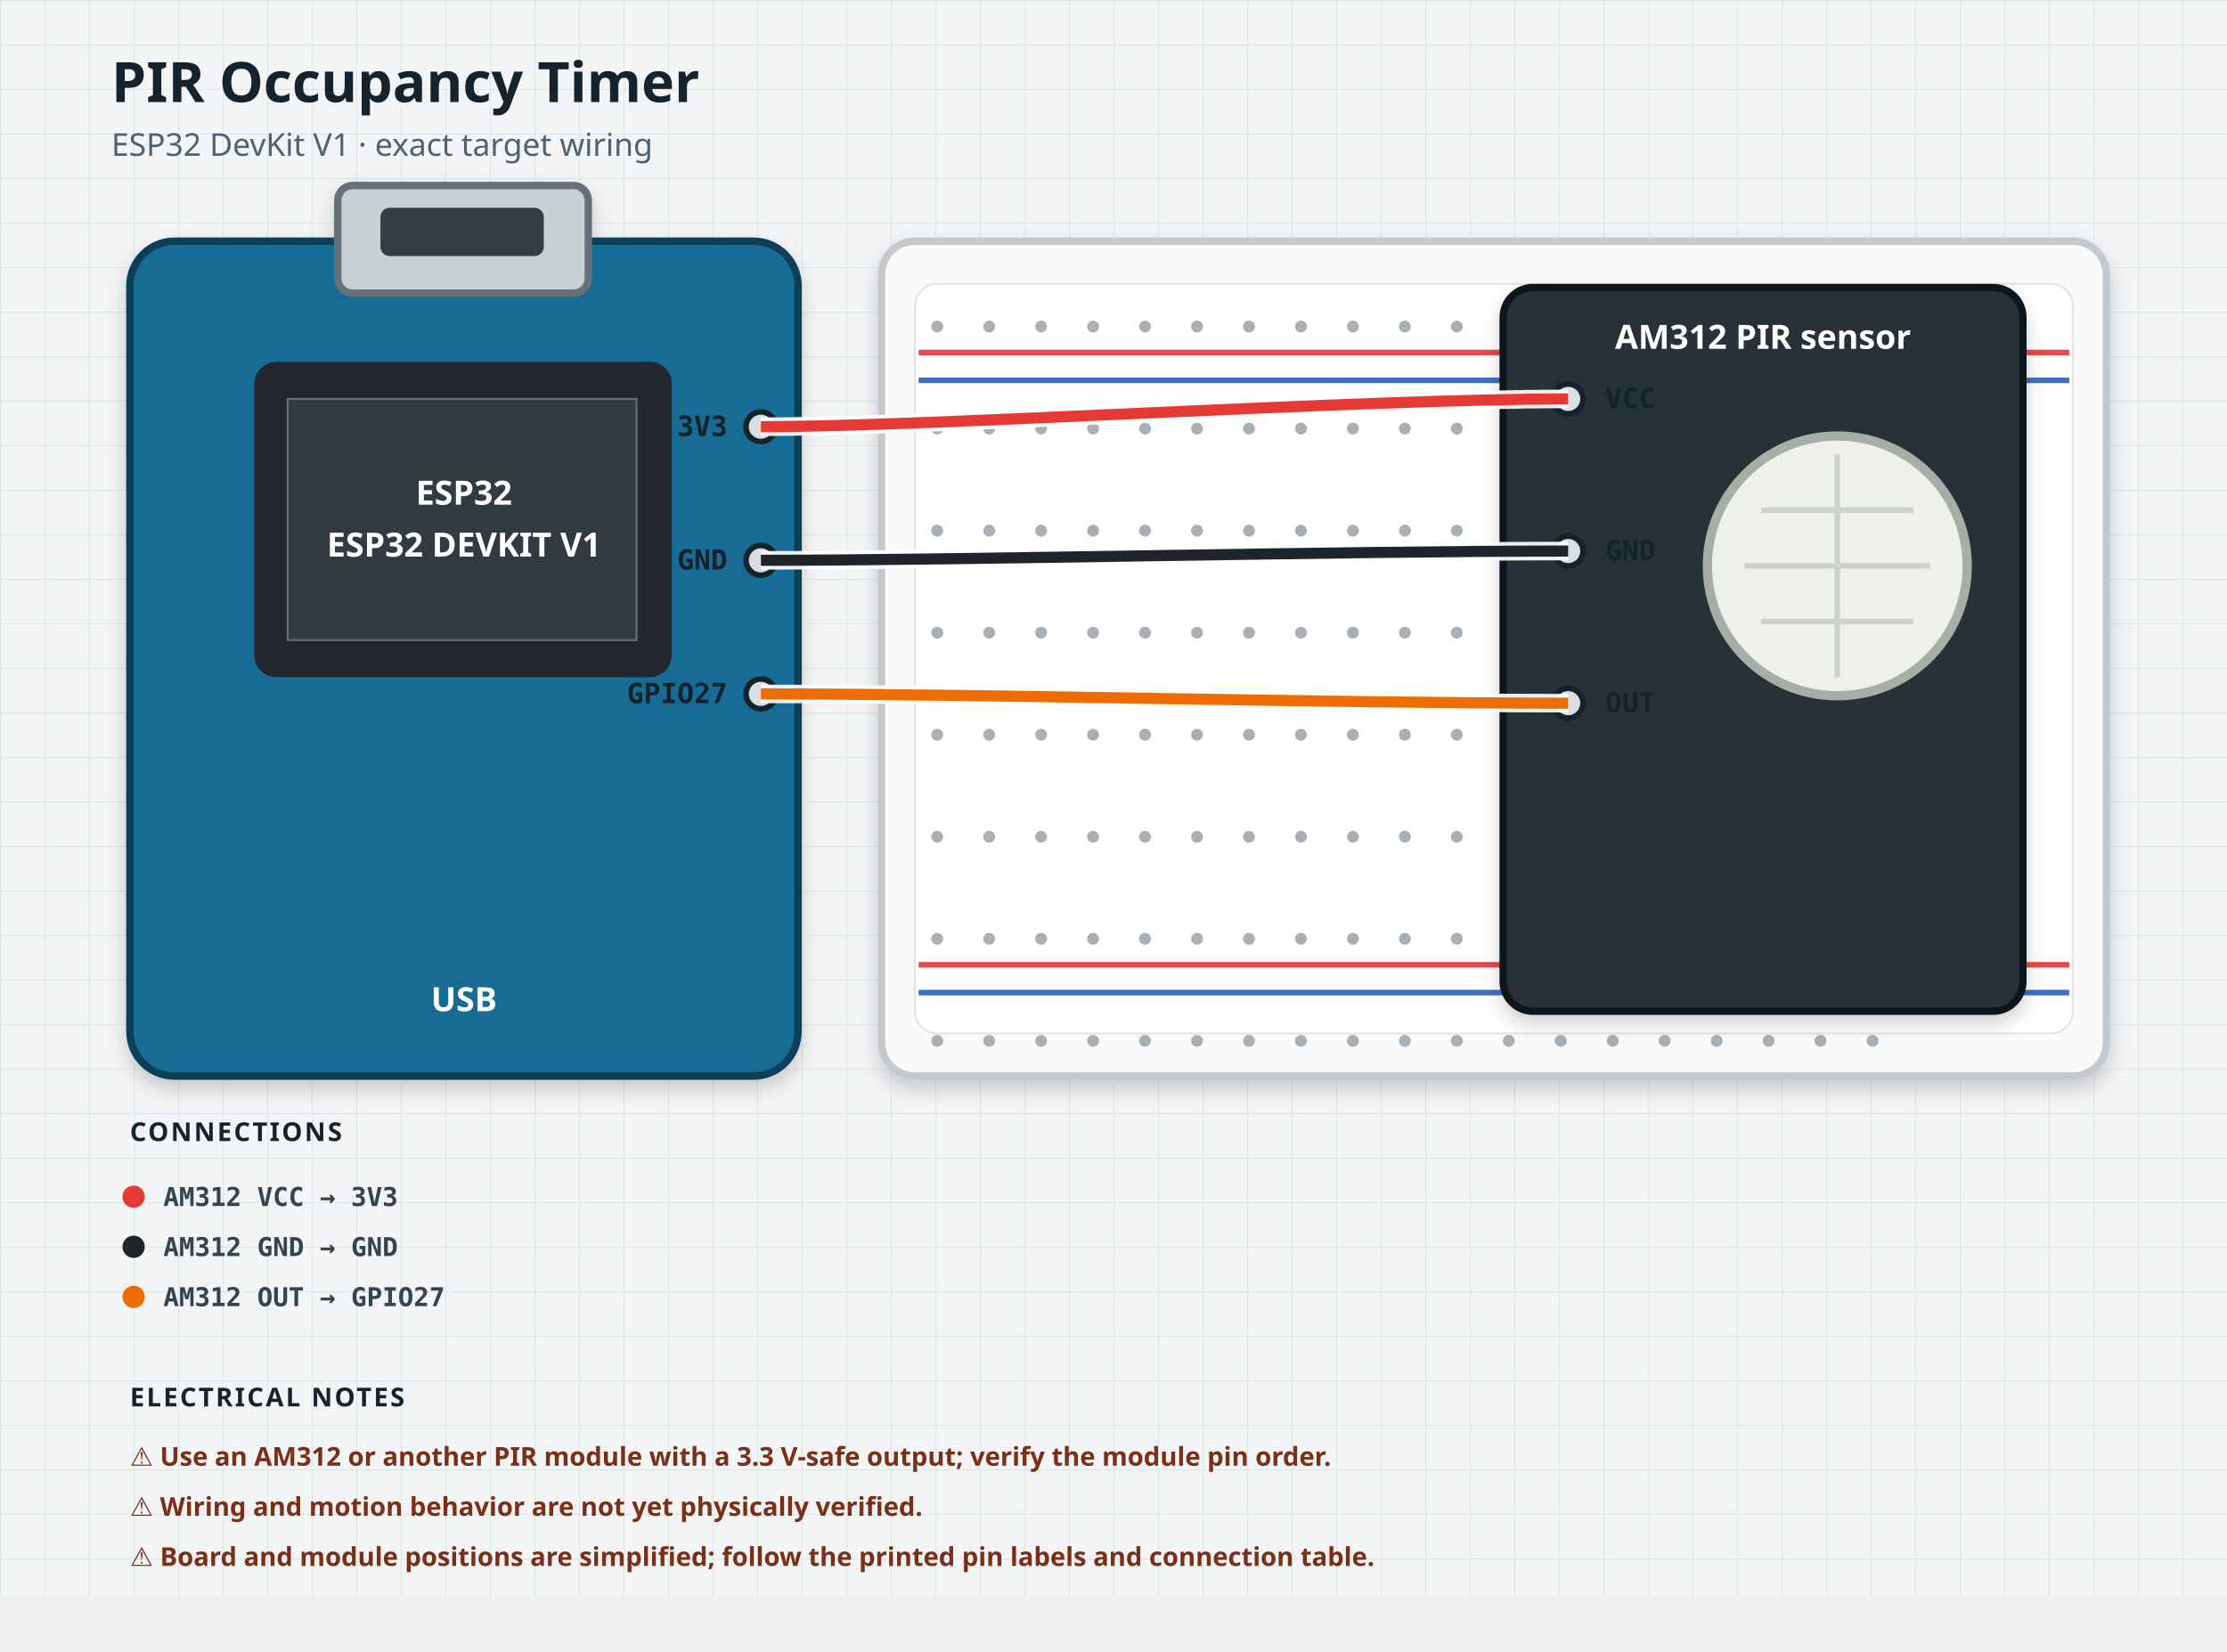
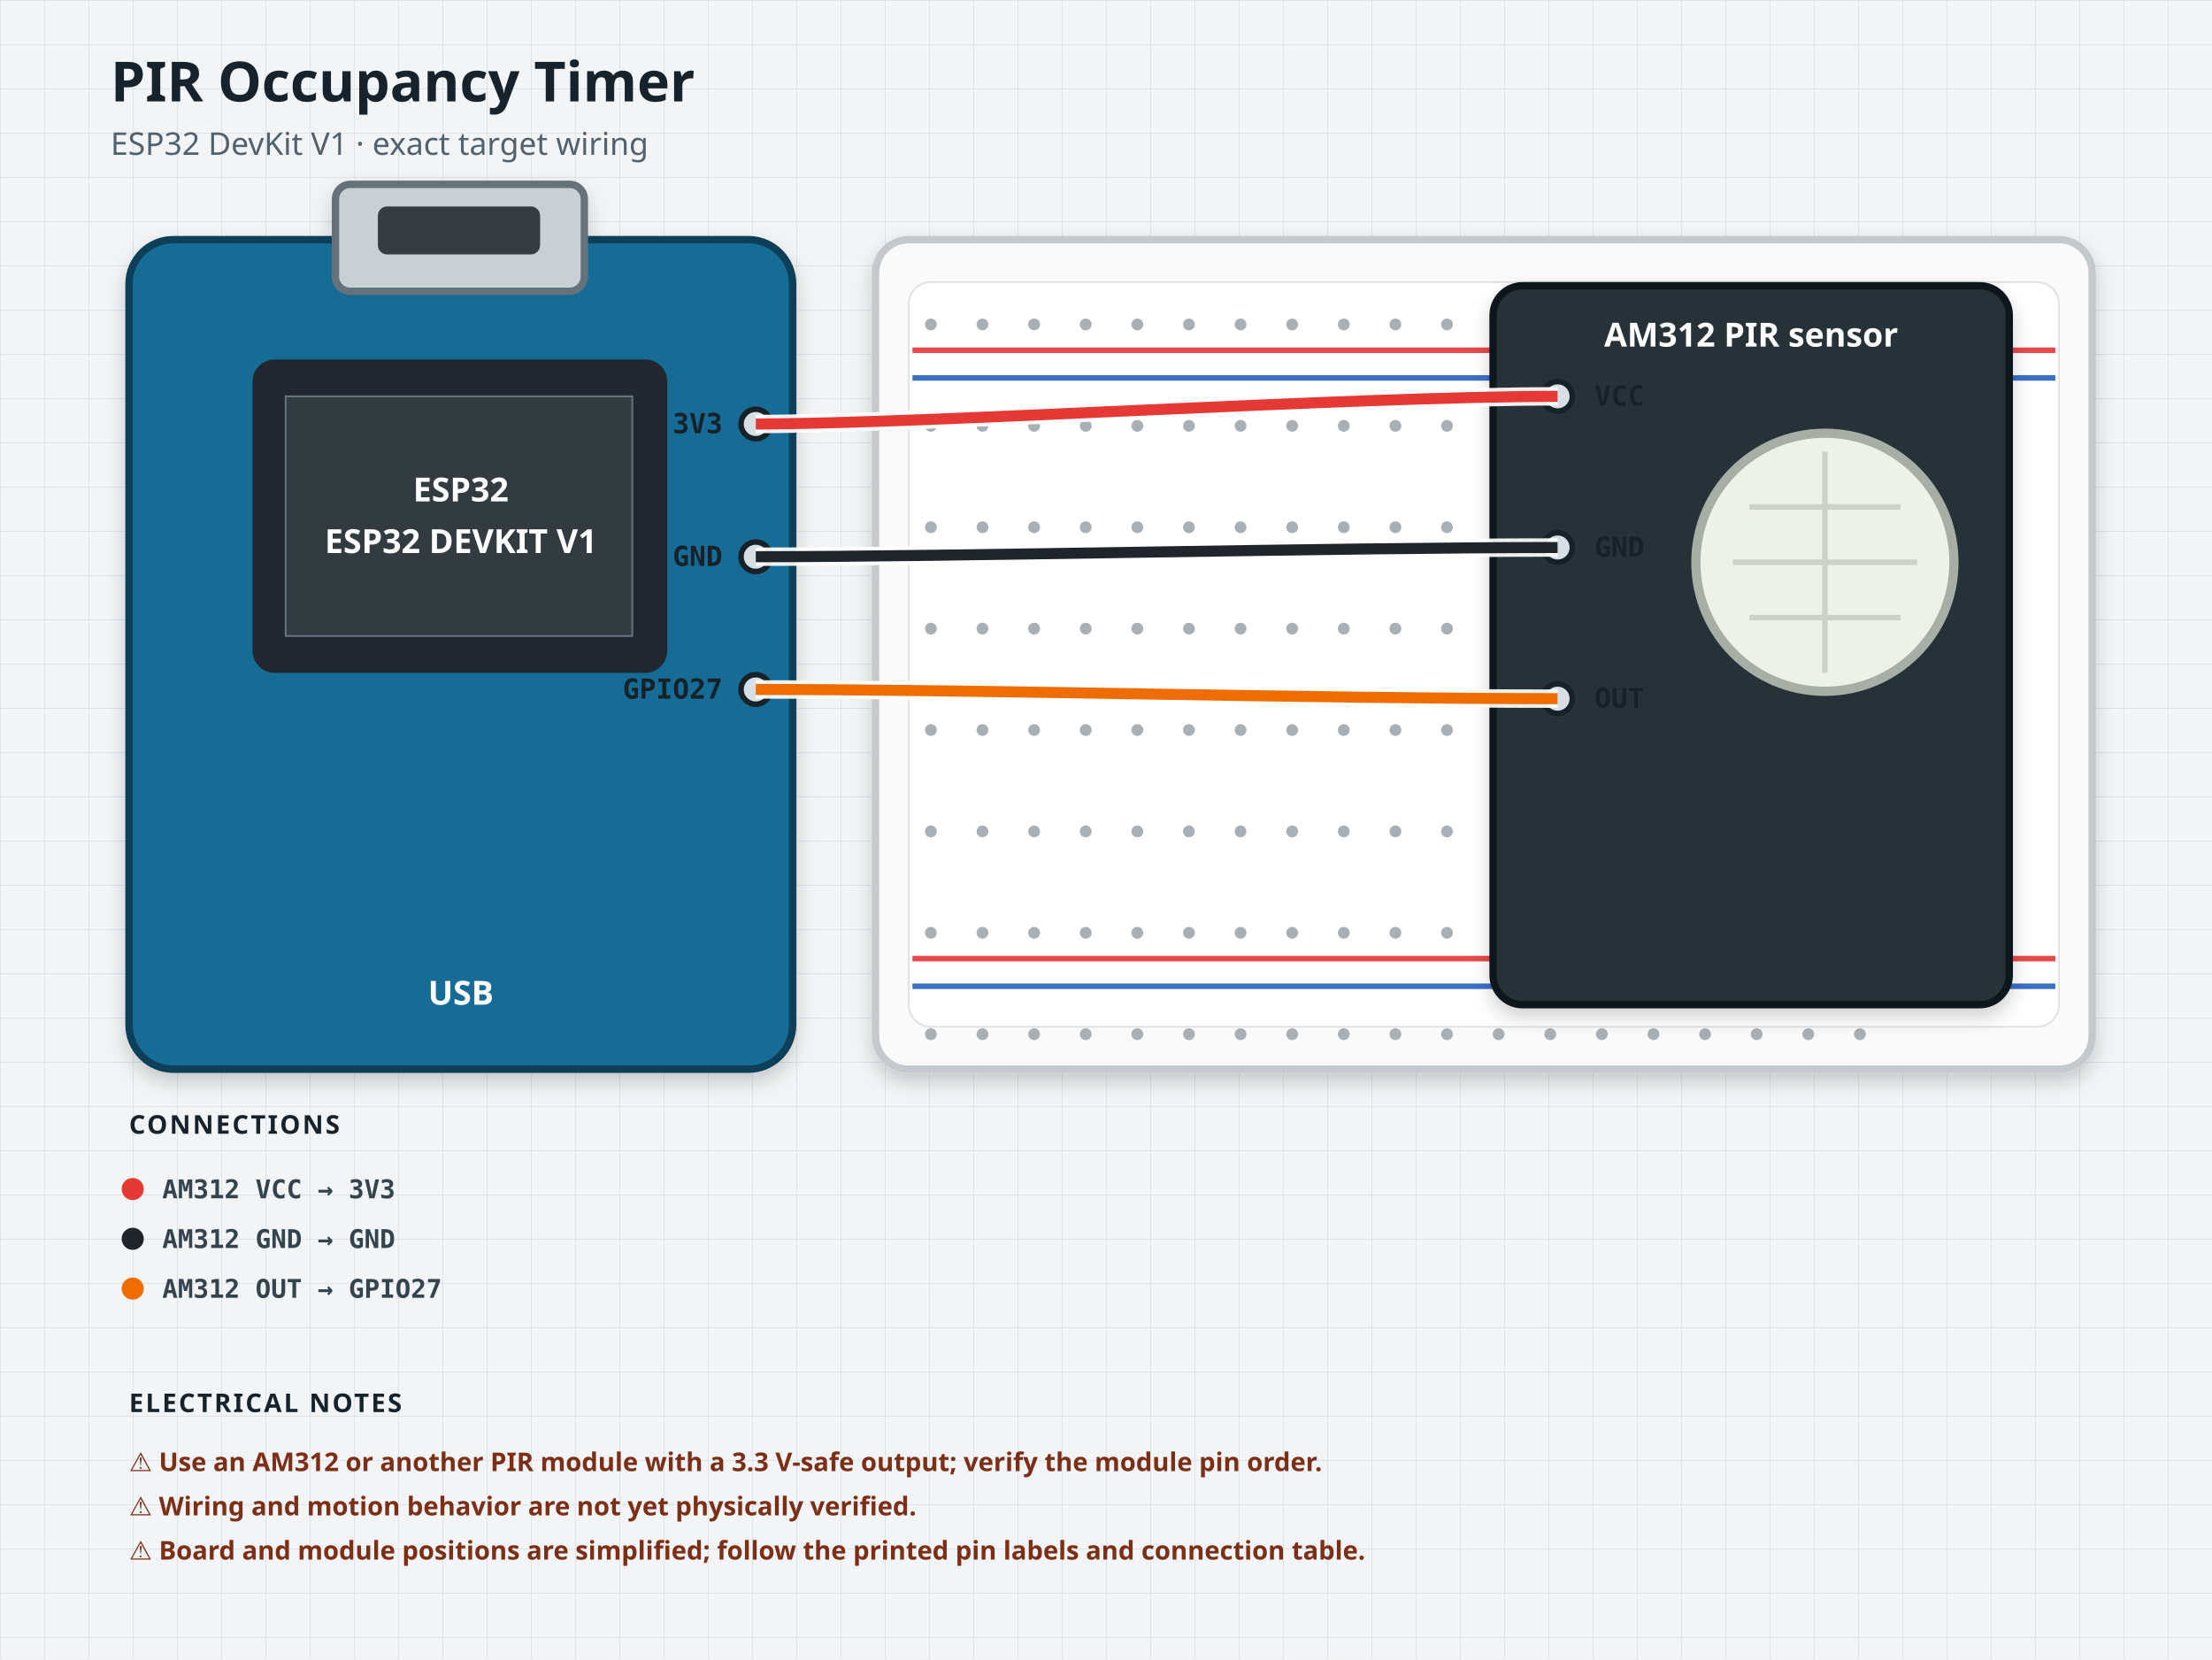
- <svg xmlns="http://www.w3.org/2000/svg" viewBox="0 0 1200 890" role="img" aria-labelledby="title desc">
+ <svg xmlns="http://www.w3.org/2000/svg" viewBox="0 0 1200 900" role="img" aria-labelledby="title desc">
  <style>.heading{font:700 30px system-ui;fill:#17232c}.sub{font:500 17px system-ui;fill:#51616d}.board{font:700 18px system-ui;fill:white}.pin{font:700 15px ui-monospace,monospace;fill:#17232c}.section{font:700 14px system-ui;fill:#17232c;letter-spacing:.08em}.connection{font:600 14px ui-monospace,monospace;fill:#34444f}.warning{font:650 14px system-ui;fill:#7a2f16}.resistor{font:700 12px ui-monospace,monospace;fill:#5d4a18}.tiny{font:11px system-ui;fill:#5d4a18}</style>
  <defs>
    <pattern id="grid" width="24" height="24" patternUnits="userSpaceOnUse">
      <path d="M24 0H0V24" fill="none" stroke="#dfe4e7" stroke-width="1" />
    </pattern>
    <filter id="shadow">
      <feDropShadow dx="0" dy="5" stdDeviation="5" flood-opacity=".18" />
    </filter>
  </defs>
-   <rect width="1200" height="860" fill="#f2f4f5" />
-   <rect width="1200" height="860" fill="url(#grid)" />
+   <rect width="1200" height="900" fill="#f2f4f5" />
+   <rect width="1200" height="900" fill="url(#grid)" />
  <text x="60" y="55" class="heading">PIR Occupancy Timer</text>
  <text x="60" y="84" class="sub">ESP32 DevKit V1 · exact target wiring</text>
  <g filter="url(#shadow)">
    <rect x="70" y="130" width="360" height="450" rx="24" fill="#146c94" stroke="#0b3f59" stroke-width="4" />
    <rect x="182" y="100" width="135" height="58" rx="8" fill="#c9d0d4" stroke="#65727a" stroke-width="4" />
    <rect x="205" y="112" width="88" height="26" rx="5" fill="#343c42" />
    <rect x="137" y="195" width="225" height="170" rx="12" fill="#20282e" />
    <path d="M155 215h188v130H155z" fill="#303a41" stroke="#64727b" />
    <text x="250" y="272" text-anchor="middle" class="board">ESP32</text>
    <text x="250" y="300" text-anchor="middle" class="board">ESP32 DEVKIT V1</text>
    <text x="250" y="545" text-anchor="middle" class="board">USB</text>
    <circle cx="410" cy="230" r="8" fill="#d7dee4" stroke="#17232c" stroke-width="3" />
    <text x="392" y="235" text-anchor="end" class="pin">3V3</text>
    <circle cx="410" cy="302" r="8" fill="#d7dee4" stroke="#17232c" stroke-width="3" />
    <text x="392" y="307" text-anchor="end" class="pin">GND</text>
    <circle cx="410" cy="374" r="8" fill="#d7dee4" stroke="#17232c" stroke-width="3" />
    <text x="392" y="379" text-anchor="end" class="pin">GPIO27</text>
  </g>
  <g filter="url(#shadow)">
    <rect x="475" y="130" width="660" height="450" rx="18" fill="#fafafa" stroke="#c3c9cd" stroke-width="4" />
    <rect x="493" y="153" width="624" height="404" rx="12" fill="#fff" stroke="#e0e3e5" />
    <circle cx="505" cy="176" r="3.2" fill="#a8b0b5" />
    <circle cx="533" cy="176" r="3.2" fill="#a8b0b5" />
    <circle cx="561" cy="176" r="3.2" fill="#a8b0b5" />
    <circle cx="589" cy="176" r="3.2" fill="#a8b0b5" />
    <circle cx="617" cy="176" r="3.2" fill="#a8b0b5" />
    <circle cx="645" cy="176" r="3.2" fill="#a8b0b5" />
    <circle cx="673" cy="176" r="3.2" fill="#a8b0b5" />
    <circle cx="701" cy="176" r="3.2" fill="#a8b0b5" />
    <circle cx="729" cy="176" r="3.2" fill="#a8b0b5" />
    <circle cx="757" cy="176" r="3.2" fill="#a8b0b5" />
    <circle cx="785" cy="176" r="3.2" fill="#a8b0b5" />
    <circle cx="813" cy="176" r="3.2" fill="#a8b0b5" />
    <circle cx="841" cy="176" r="3.2" fill="#a8b0b5" />
    <circle cx="869" cy="176" r="3.2" fill="#a8b0b5" />
    <circle cx="897" cy="176" r="3.2" fill="#a8b0b5" />
    <circle cx="925" cy="176" r="3.2" fill="#a8b0b5" />
    <circle cx="953" cy="176" r="3.2" fill="#a8b0b5" />
    <circle cx="981" cy="176" r="3.2" fill="#a8b0b5" />
    <circle cx="1009" cy="176" r="3.2" fill="#a8b0b5" />
    <circle cx="505" cy="231" r="3.2" fill="#a8b0b5" />
    <circle cx="533" cy="231" r="3.2" fill="#a8b0b5" />
    <circle cx="561" cy="231" r="3.2" fill="#a8b0b5" />
    <circle cx="589" cy="231" r="3.2" fill="#a8b0b5" />
    <circle cx="617" cy="231" r="3.2" fill="#a8b0b5" />
    <circle cx="645" cy="231" r="3.2" fill="#a8b0b5" />
    <circle cx="673" cy="231" r="3.2" fill="#a8b0b5" />
    <circle cx="701" cy="231" r="3.2" fill="#a8b0b5" />
    <circle cx="729" cy="231" r="3.2" fill="#a8b0b5" />
    <circle cx="757" cy="231" r="3.2" fill="#a8b0b5" />
    <circle cx="785" cy="231" r="3.2" fill="#a8b0b5" />
    <circle cx="813" cy="231" r="3.2" fill="#a8b0b5" />
    <circle cx="841" cy="231" r="3.2" fill="#a8b0b5" />
    <circle cx="869" cy="231" r="3.2" fill="#a8b0b5" />
    <circle cx="897" cy="231" r="3.2" fill="#a8b0b5" />
    <circle cx="925" cy="231" r="3.2" fill="#a8b0b5" />
    <circle cx="953" cy="231" r="3.2" fill="#a8b0b5" />
    <circle cx="981" cy="231" r="3.2" fill="#a8b0b5" />
    <circle cx="1009" cy="231" r="3.2" fill="#a8b0b5" />
    <circle cx="505" cy="286" r="3.2" fill="#a8b0b5" />
    <circle cx="533" cy="286" r="3.2" fill="#a8b0b5" />
    <circle cx="561" cy="286" r="3.2" fill="#a8b0b5" />
    <circle cx="589" cy="286" r="3.2" fill="#a8b0b5" />
    <circle cx="617" cy="286" r="3.2" fill="#a8b0b5" />
    <circle cx="645" cy="286" r="3.2" fill="#a8b0b5" />
    <circle cx="673" cy="286" r="3.2" fill="#a8b0b5" />
    <circle cx="701" cy="286" r="3.2" fill="#a8b0b5" />
    <circle cx="729" cy="286" r="3.2" fill="#a8b0b5" />
    <circle cx="757" cy="286" r="3.2" fill="#a8b0b5" />
    <circle cx="785" cy="286" r="3.2" fill="#a8b0b5" />
    <circle cx="813" cy="286" r="3.2" fill="#a8b0b5" />
    <circle cx="841" cy="286" r="3.2" fill="#a8b0b5" />
    <circle cx="869" cy="286" r="3.2" fill="#a8b0b5" />
    <circle cx="897" cy="286" r="3.2" fill="#a8b0b5" />
    <circle cx="925" cy="286" r="3.2" fill="#a8b0b5" />
    <circle cx="953" cy="286" r="3.2" fill="#a8b0b5" />
    <circle cx="981" cy="286" r="3.2" fill="#a8b0b5" />
    <circle cx="1009" cy="286" r="3.2" fill="#a8b0b5" />
    <circle cx="505" cy="341" r="3.2" fill="#a8b0b5" />
    <circle cx="533" cy="341" r="3.2" fill="#a8b0b5" />
    <circle cx="561" cy="341" r="3.2" fill="#a8b0b5" />
    <circle cx="589" cy="341" r="3.2" fill="#a8b0b5" />
    <circle cx="617" cy="341" r="3.2" fill="#a8b0b5" />
    <circle cx="645" cy="341" r="3.2" fill="#a8b0b5" />
    <circle cx="673" cy="341" r="3.2" fill="#a8b0b5" />
    <circle cx="701" cy="341" r="3.2" fill="#a8b0b5" />
    <circle cx="729" cy="341" r="3.2" fill="#a8b0b5" />
    <circle cx="757" cy="341" r="3.2" fill="#a8b0b5" />
    <circle cx="785" cy="341" r="3.2" fill="#a8b0b5" />
    <circle cx="813" cy="341" r="3.2" fill="#a8b0b5" />
    <circle cx="841" cy="341" r="3.2" fill="#a8b0b5" />
    <circle cx="869" cy="341" r="3.2" fill="#a8b0b5" />
    <circle cx="897" cy="341" r="3.2" fill="#a8b0b5" />
    <circle cx="925" cy="341" r="3.2" fill="#a8b0b5" />
    <circle cx="953" cy="341" r="3.2" fill="#a8b0b5" />
    <circle cx="981" cy="341" r="3.2" fill="#a8b0b5" />
    <circle cx="1009" cy="341" r="3.2" fill="#a8b0b5" />
    <circle cx="505" cy="396" r="3.2" fill="#a8b0b5" />
    <circle cx="533" cy="396" r="3.2" fill="#a8b0b5" />
    <circle cx="561" cy="396" r="3.2" fill="#a8b0b5" />
    <circle cx="589" cy="396" r="3.2" fill="#a8b0b5" />
    <circle cx="617" cy="396" r="3.2" fill="#a8b0b5" />
    <circle cx="645" cy="396" r="3.2" fill="#a8b0b5" />
    <circle cx="673" cy="396" r="3.2" fill="#a8b0b5" />
    <circle cx="701" cy="396" r="3.2" fill="#a8b0b5" />
    <circle cx="729" cy="396" r="3.2" fill="#a8b0b5" />
    <circle cx="757" cy="396" r="3.2" fill="#a8b0b5" />
    <circle cx="785" cy="396" r="3.2" fill="#a8b0b5" />
    <circle cx="813" cy="396" r="3.2" fill="#a8b0b5" />
    <circle cx="841" cy="396" r="3.2" fill="#a8b0b5" />
    <circle cx="869" cy="396" r="3.2" fill="#a8b0b5" />
    <circle cx="897" cy="396" r="3.2" fill="#a8b0b5" />
    <circle cx="925" cy="396" r="3.2" fill="#a8b0b5" />
    <circle cx="953" cy="396" r="3.2" fill="#a8b0b5" />
    <circle cx="981" cy="396" r="3.2" fill="#a8b0b5" />
    <circle cx="1009" cy="396" r="3.2" fill="#a8b0b5" />
    <circle cx="505" cy="451" r="3.2" fill="#a8b0b5" />
    <circle cx="533" cy="451" r="3.2" fill="#a8b0b5" />
    <circle cx="561" cy="451" r="3.2" fill="#a8b0b5" />
    <circle cx="589" cy="451" r="3.2" fill="#a8b0b5" />
    <circle cx="617" cy="451" r="3.2" fill="#a8b0b5" />
    <circle cx="645" cy="451" r="3.2" fill="#a8b0b5" />
    <circle cx="673" cy="451" r="3.2" fill="#a8b0b5" />
    <circle cx="701" cy="451" r="3.2" fill="#a8b0b5" />
    <circle cx="729" cy="451" r="3.2" fill="#a8b0b5" />
    <circle cx="757" cy="451" r="3.2" fill="#a8b0b5" />
    <circle cx="785" cy="451" r="3.2" fill="#a8b0b5" />
    <circle cx="813" cy="451" r="3.2" fill="#a8b0b5" />
    <circle cx="841" cy="451" r="3.2" fill="#a8b0b5" />
    <circle cx="869" cy="451" r="3.2" fill="#a8b0b5" />
    <circle cx="897" cy="451" r="3.2" fill="#a8b0b5" />
    <circle cx="925" cy="451" r="3.2" fill="#a8b0b5" />
    <circle cx="953" cy="451" r="3.2" fill="#a8b0b5" />
    <circle cx="981" cy="451" r="3.2" fill="#a8b0b5" />
    <circle cx="1009" cy="451" r="3.2" fill="#a8b0b5" />
    <circle cx="505" cy="506" r="3.2" fill="#a8b0b5" />
    <circle cx="533" cy="506" r="3.2" fill="#a8b0b5" />
    <circle cx="561" cy="506" r="3.2" fill="#a8b0b5" />
    <circle cx="589" cy="506" r="3.2" fill="#a8b0b5" />
    <circle cx="617" cy="506" r="3.2" fill="#a8b0b5" />
    <circle cx="645" cy="506" r="3.2" fill="#a8b0b5" />
    <circle cx="673" cy="506" r="3.2" fill="#a8b0b5" />
    <circle cx="701" cy="506" r="3.2" fill="#a8b0b5" />
    <circle cx="729" cy="506" r="3.2" fill="#a8b0b5" />
    <circle cx="757" cy="506" r="3.2" fill="#a8b0b5" />
    <circle cx="785" cy="506" r="3.2" fill="#a8b0b5" />
    <circle cx="813" cy="506" r="3.2" fill="#a8b0b5" />
    <circle cx="841" cy="506" r="3.2" fill="#a8b0b5" />
    <circle cx="869" cy="506" r="3.2" fill="#a8b0b5" />
    <circle cx="897" cy="506" r="3.2" fill="#a8b0b5" />
    <circle cx="925" cy="506" r="3.2" fill="#a8b0b5" />
    <circle cx="953" cy="506" r="3.2" fill="#a8b0b5" />
    <circle cx="981" cy="506" r="3.2" fill="#a8b0b5" />
    <circle cx="1009" cy="506" r="3.2" fill="#a8b0b5" />
    <circle cx="505" cy="561" r="3.2" fill="#a8b0b5" />
    <circle cx="533" cy="561" r="3.2" fill="#a8b0b5" />
    <circle cx="561" cy="561" r="3.2" fill="#a8b0b5" />
    <circle cx="589" cy="561" r="3.2" fill="#a8b0b5" />
    <circle cx="617" cy="561" r="3.2" fill="#a8b0b5" />
    <circle cx="645" cy="561" r="3.2" fill="#a8b0b5" />
    <circle cx="673" cy="561" r="3.2" fill="#a8b0b5" />
    <circle cx="701" cy="561" r="3.2" fill="#a8b0b5" />
    <circle cx="729" cy="561" r="3.2" fill="#a8b0b5" />
    <circle cx="757" cy="561" r="3.2" fill="#a8b0b5" />
    <circle cx="785" cy="561" r="3.2" fill="#a8b0b5" />
    <circle cx="813" cy="561" r="3.2" fill="#a8b0b5" />
    <circle cx="841" cy="561" r="3.2" fill="#a8b0b5" />
    <circle cx="869" cy="561" r="3.2" fill="#a8b0b5" />
    <circle cx="897" cy="561" r="3.2" fill="#a8b0b5" />
    <circle cx="925" cy="561" r="3.2" fill="#a8b0b5" />
    <circle cx="953" cy="561" r="3.2" fill="#a8b0b5" />
    <circle cx="981" cy="561" r="3.2" fill="#a8b0b5" />
    <circle cx="1009" cy="561" r="3.2" fill="#a8b0b5" />
    <path d="M495 190h620M495 520h620" stroke="#e64a4a" stroke-width="3" />
    <path d="M495 205h620M495 535h620" stroke="#3b70c4" stroke-width="3" />
  </g>
  <g filter="url(#shadow)">
    <rect x="810" y="155" width="280" height="390" rx="16" fill="#263238" stroke="#11181c" stroke-width="4" />
    <text x="950" y="188" text-anchor="middle" class="board">AM312 PIR sensor</text>
    <g>
      <circle cx="990" cy="305" r="70" fill="#eef1e9" stroke="#a7aea5" stroke-width="5" />
      <path d="M940 305h100M949 275h82M949 335h82M990 245v120" stroke="#c4cac1" stroke-width="3" opacity=".8" />
    </g>
    <circle cx="845" cy="215" r="8" fill="#d7dee4" stroke="#17232c" stroke-width="3" />
    <text x="865" y="220" class="pin">VCC</text>
    <circle cx="845" cy="297" r="8" fill="#d7dee4" stroke="#17232c" stroke-width="3" />
    <text x="865" y="302" class="pin">GND</text>
    <circle cx="845" cy="379" r="8" fill="#d7dee4" stroke="#17232c" stroke-width="3" />
    <text x="865" y="384" class="pin">OUT</text>
  </g>
  <path d="M410 230 C 500 230, 735 215, 845 215" fill="none" stroke="#fff" stroke-width="10" opacity=".92" />
  <path d="M410 230 C 500 230, 735 215, 845 215" fill="none" stroke="#e53935" stroke-width="6" />
  <path d="M410 302 C 518 302, 723 297, 845 297" fill="none" stroke="#fff" stroke-width="10" opacity=".92" />
  <path d="M410 302 C 518 302, 723 297, 845 297" fill="none" stroke="#20252b" stroke-width="6" />
  <path d="M410 374 C 536 374, 711 379, 845 379" fill="none" stroke="#fff" stroke-width="10" opacity=".92" />
  <path d="M410 374 C 536 374, 711 379, 845 379" fill="none" stroke="#ef6c00" stroke-width="6" />
  <text x="70" y="615" class="section">CONNECTIONS</text>
  <circle cx="72" cy="645" r="6" fill="#e53935" />
  <text x="88" y="650" class="connection">AM312 VCC → 3V3</text>
  <circle cx="72" cy="672" r="6" fill="#20252b" />
  <text x="88" y="677" class="connection">AM312 GND → GND</text>
  <circle cx="72" cy="699" r="6" fill="#ef6c00" />
  <text x="88" y="704" class="connection">AM312 OUT → GPIO27</text>
-   <text x="70" y="758" class="section">ELECTRICAL NOTES</text>
-   <text x="70" y="790" class="warning">⚠ Use an AM312 or another PIR module with a 3.3 V-safe output; verify the module pin order.</text>
-   <text x="70" y="817" class="warning">⚠ Wiring and motion behavior are not yet physically verified.</text>
-   <text x="70" y="844" class="warning">⚠ Board and module positions are simplified; follow the printed pin labels and connection table.</text>
+   <text x="70" y="766" class="section">ELECTRICAL NOTES</text>
+   <text x="70" y="798" class="warning" data-full="Use an AM312 or another PIR module with a 3.3 V-safe output; verify the module pin order.">⚠ Use an AM312 or another PIR module with a 3.3 V-safe output; verify the module pin order.</text>
+   <text x="70" y="822" class="warning" data-full="Wiring and motion behavior are not yet physically verified.">⚠ Wiring and motion behavior are not yet physically verified.</text>
+   <text x="70" y="846" class="warning" data-full="Board and module positions are simplified; follow the printed pin labels and connection table.">⚠ Board and module positions are simplified; follow the printed pin labels and connection table.</text>
</svg>
